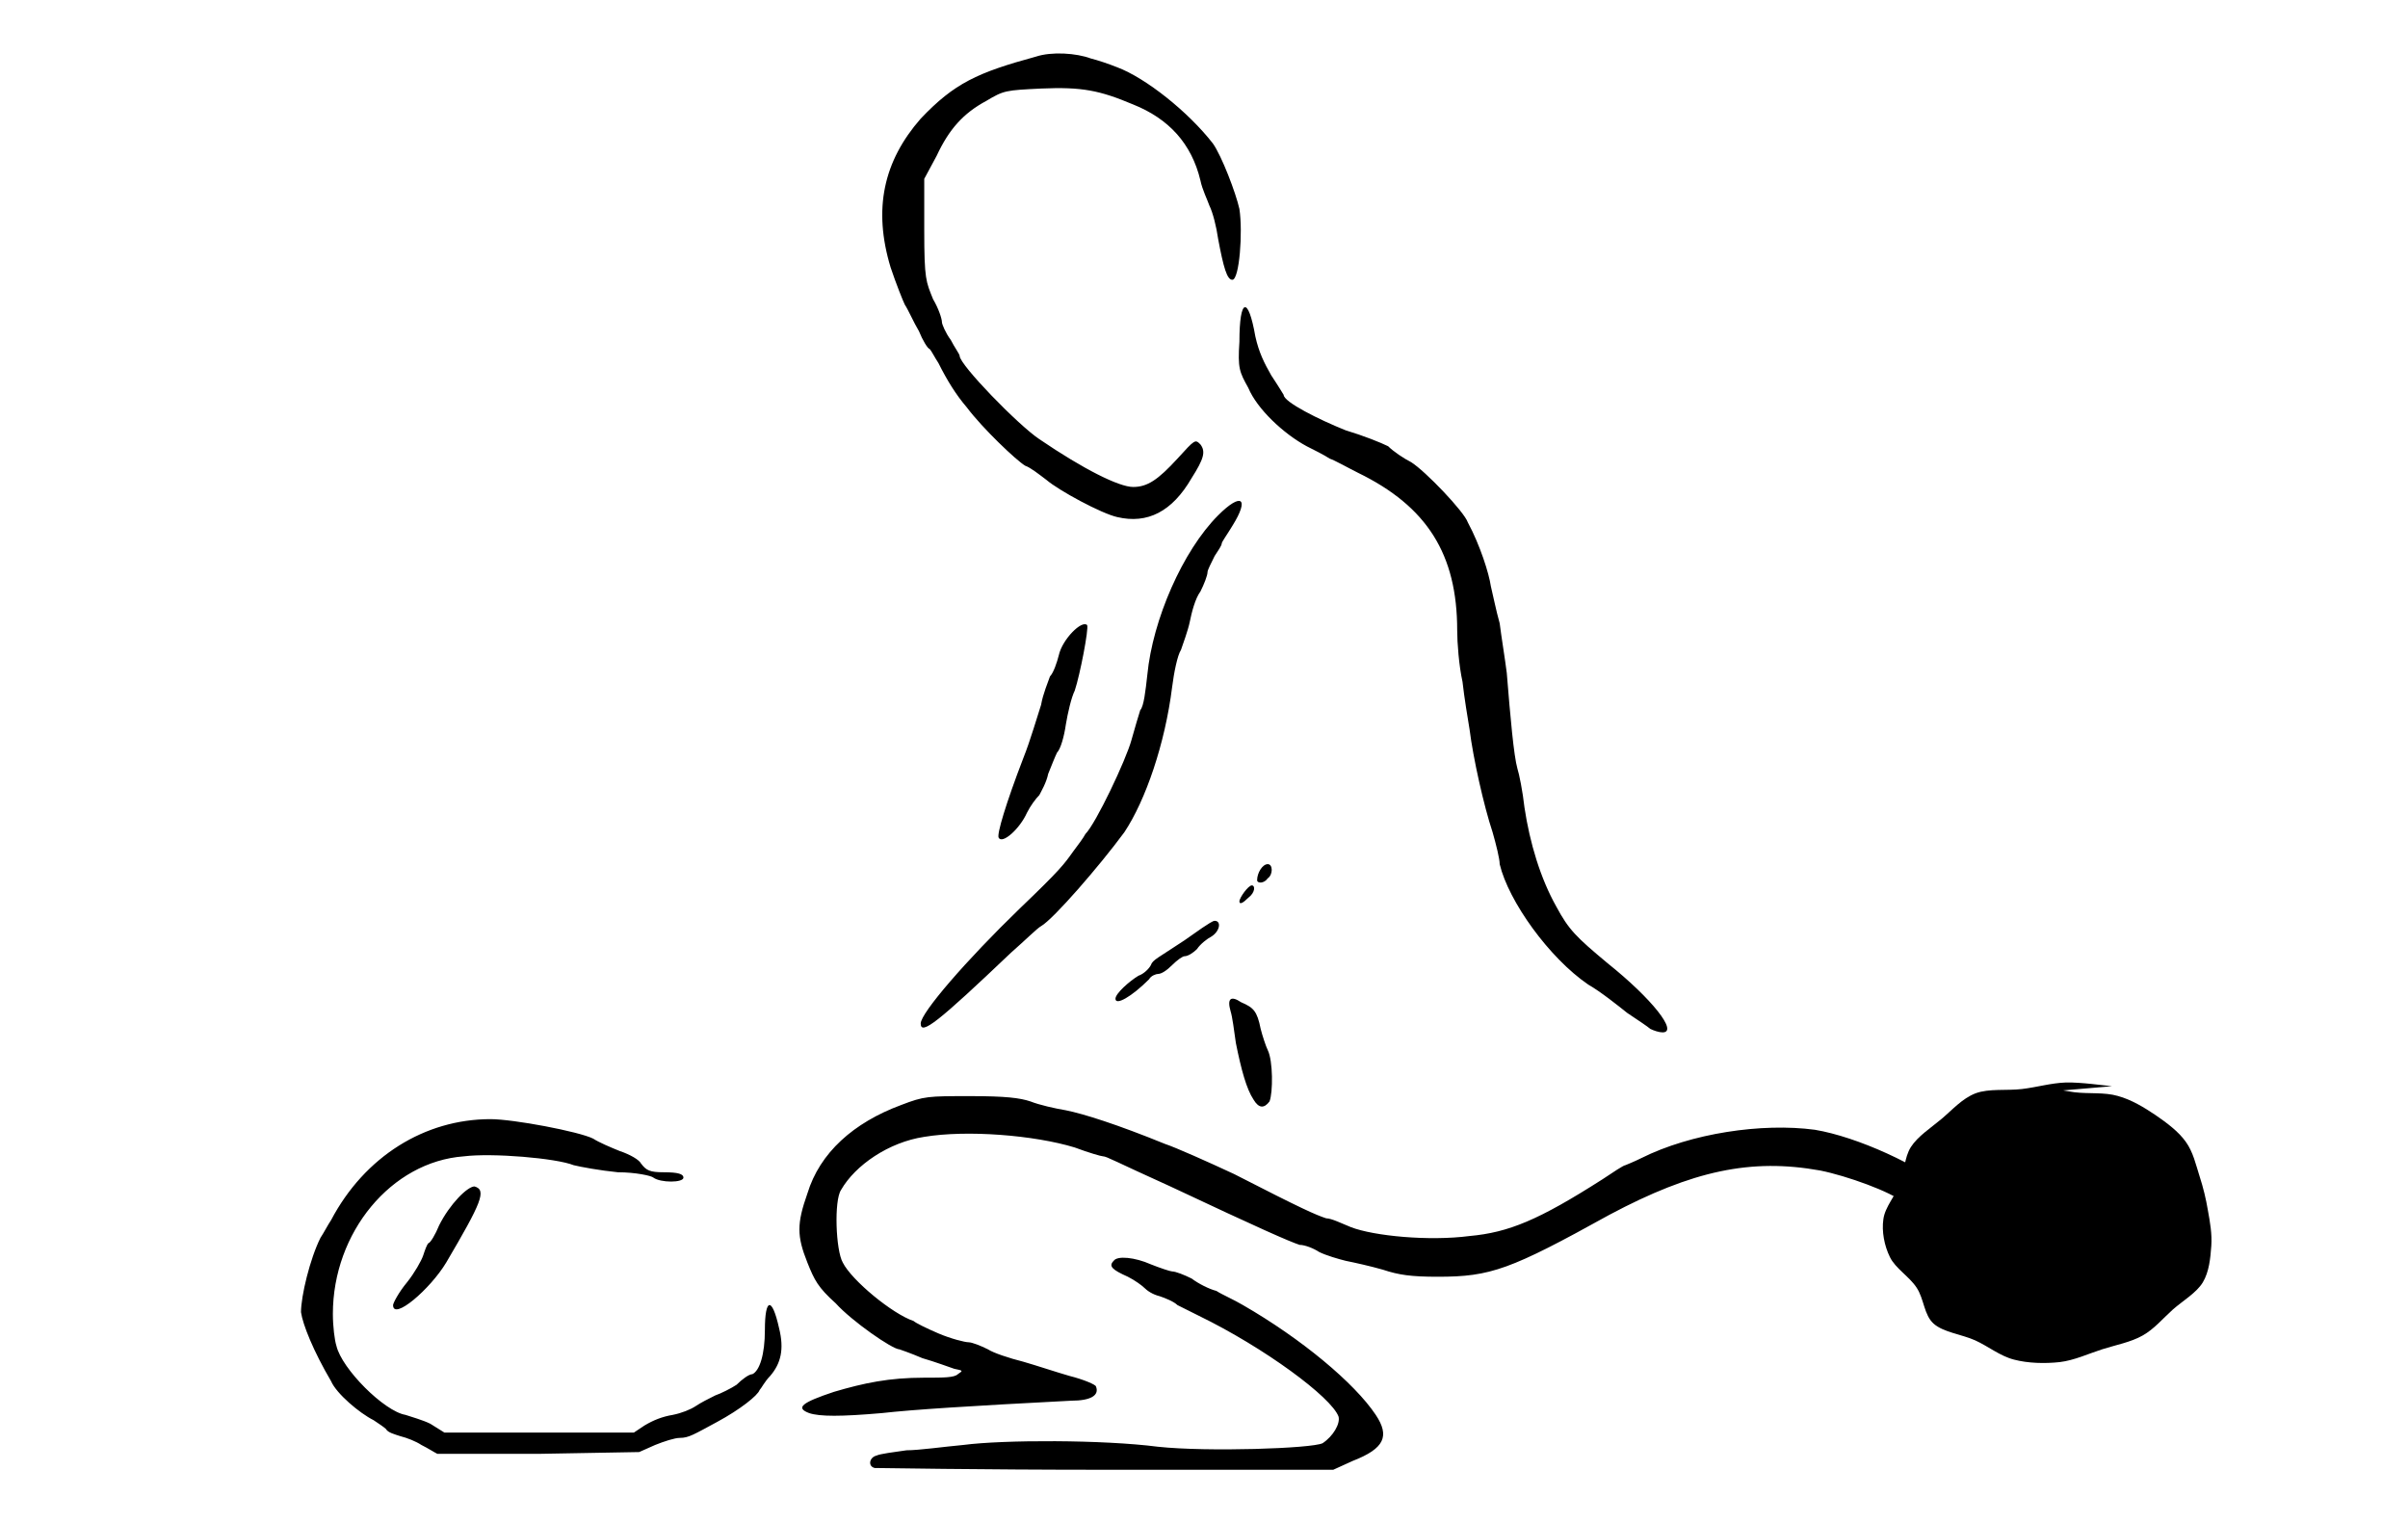
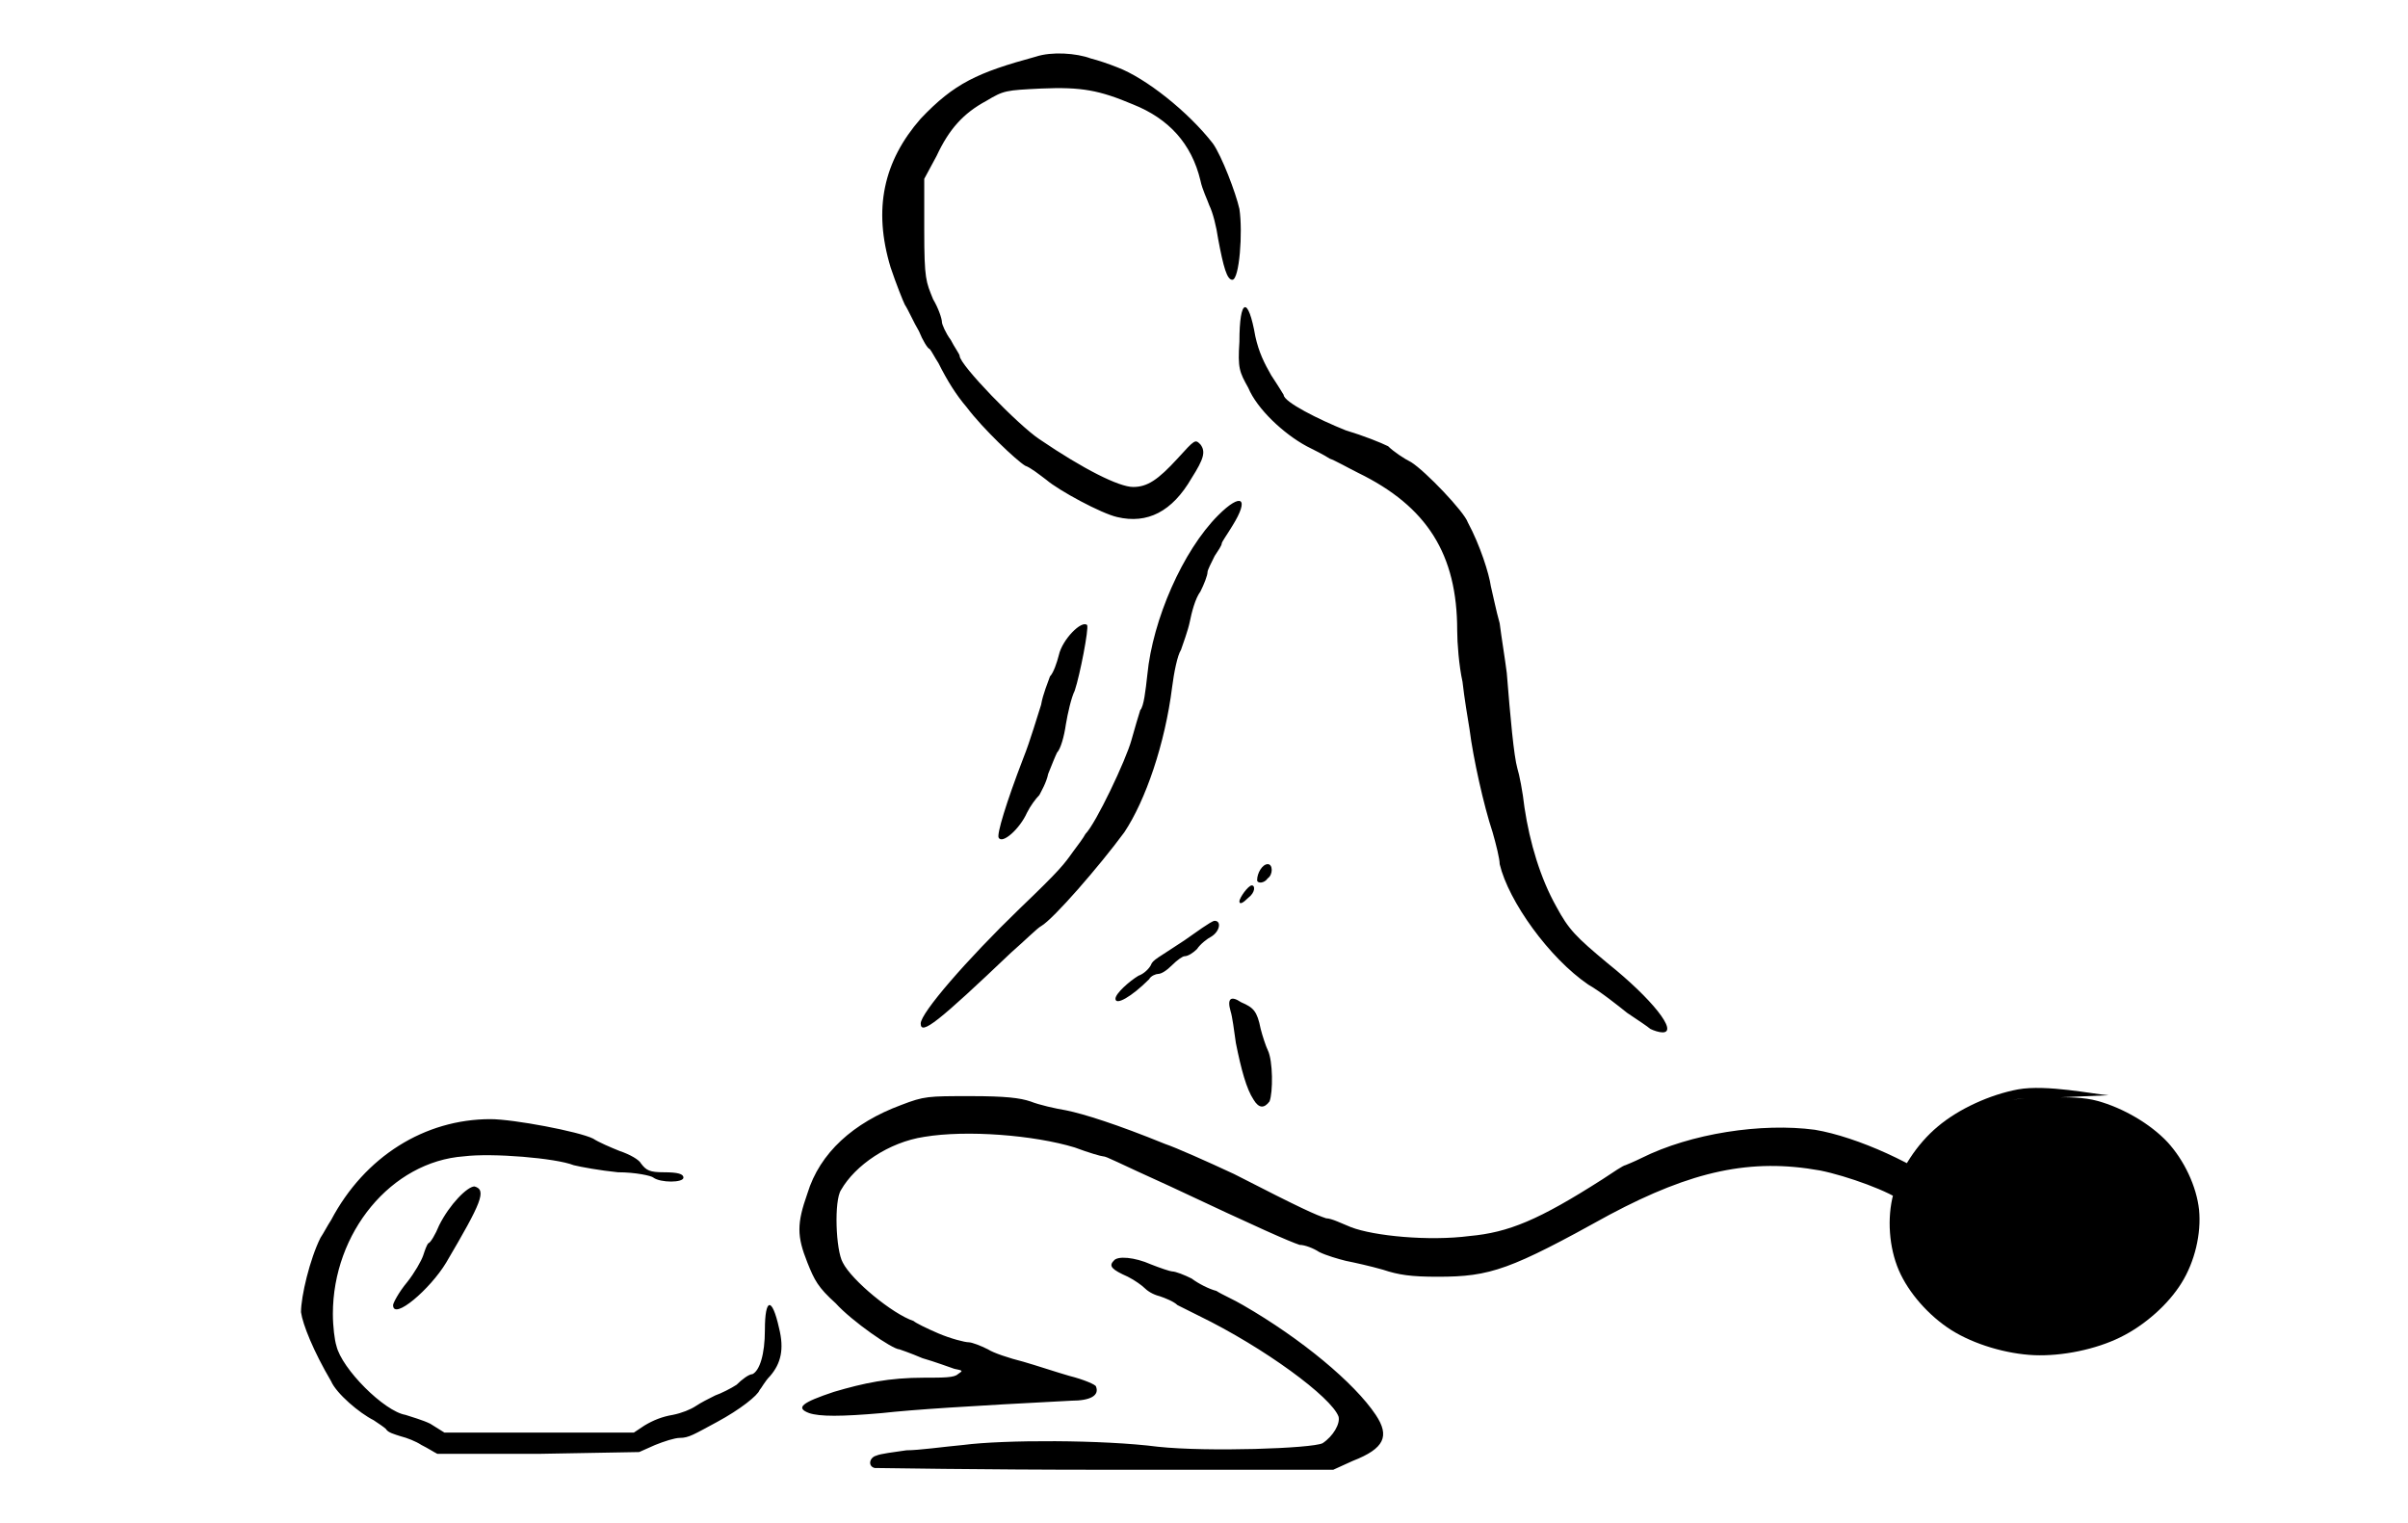
<svg viewBox="58 22 136 86" aria-hidden="true">
  <ellipse class="spot" cx="174" cy="91" rx="7.2" ry="5.6" />
  <path class="fig" fill-rule="evenodd" d="M107.4 104.9C107.0 104.8 107.1 104.3 107.5 104.2C107.7 104.1 108.5 104.0 109.2 103.9C109.9 103.9 111.3 103.7 112.4 103.6C114.7 103.3 120.3 103.3 123.4 103.7C126.2 104.0 132.1 103.8 132.7 103.5C133.3 103.1 133.7 102.4 133.6 102.0C133.2 100.9 129.4 98.1 125.7 96.3C125.3 96.1 124.7 95.8 124.5 95.7C124.3 95.5 123.8 95.3 123.5 95.2C123.1 95.1 122.8 94.9 122.6 94.7C122.5 94.6 122.1 94.3 121.7 94.1C120.8 93.7 120.6 93.5 120.9 93.2C121.1 92.9 122.1 93.0 123.0 93.4C123.5 93.6 124.1 93.8 124.2 93.8C124.4 93.8 124.9 94.0 125.3 94.2C125.7 94.5 126.3 94.8 126.7 94.9C127.0 95.1 127.7 95.4 128.2 95.7C131.5 97.6 134.5 100.1 135.7 101.9C136.5 103.1 136.2 103.8 134.4 104.5L133.3 105.0L120.4 105.0C113.4 105.0 107.5 104.9 107.4 104.9ZM82.7 104.1C82.5 104.0 82.2 103.8 81.8 103.6C81.5 103.4 81.0 103.2 80.6 103.1C80.3 103.0 79.9 102.9 79.8 102.7C79.7 102.6 79.4 102.4 79.1 102.2C78.3 101.8 77.0 100.7 76.7 100.0C75.7 98.3 75.1 96.8 75.0 96.1C75.0 95.2 75.5 93.1 76.1 91.9C76.3 91.6 76.5 91.2 76.7 90.9C78.6 87.3 82.0 85.2 85.7 85.2C87.0 85.2 90.7 85.9 91.5 86.3C91.8 86.5 92.5 86.8 93.0 87.0C93.6 87.2 94.1 87.5 94.2 87.7C94.5 88.1 94.7 88.2 95.5 88.2C96.3 88.2 96.6 88.3 96.6 88.5C96.6 88.8 95.3 88.8 94.9 88.5C94.8 88.4 93.9 88.2 92.9 88.2C91.9 88.1 90.8 87.9 90.4 87.8C89.4 87.4 85.8 87.1 84.2 87.3C80.1 87.6 76.8 91.6 76.8 96.2C76.8 96.9 76.9 97.7 77.0 98.0C77.3 99.3 79.7 101.7 80.9 101.9C81.2 102.0 81.9 102.2 82.3 102.4L83.1 102.9L88.4 102.9L93.8 102.9L94.4 102.5C94.9 102.2 95.4 102.0 96.0 101.9C96.5 101.8 97.0 101.6 97.3 101.4C97.6 101.2 98.0 101.0 98.4 100.8C98.7 100.7 99.3 100.4 99.6 100.2C99.9 99.9 100.3 99.6 100.5 99.6C100.9 99.4 101.2 98.5 101.2 97.1C101.2 95.3 101.6 95.2 102.0 97.0C102.3 98.2 102.1 99.0 101.5 99.7C101.2 100.0 101.0 100.4 100.9 100.5C100.8 100.8 99.8 101.6 98.5 102.3C97.2 103.0 96.9 103.2 96.4 103.2C96.1 103.2 95.5 103.4 95.0 103.6L94.1 104.0L88.5 104.1C85.4 104.1 82.8 104.1 82.7 104.1ZM103.7 101.8C102.9 101.5 103.3 101.2 105.1 100.6C106.8 100.1 108.2 99.8 110.2 99.8C111.3 99.8 111.9 99.8 112.1 99.6C112.4 99.4 112.4 99.4 111.9 99.3C111.6 99.2 110.8 98.9 110.1 98.7C109.4 98.4 108.8 98.2 108.8 98.2C108.4 98.2 106.1 96.6 105.2 95.6C104.2 94.7 104.0 94.3 103.6 93.3C103.0 91.8 103.0 91.1 103.6 89.4C104.3 87.1 106.2 85.4 108.9 84.4C110.2 83.9 110.4 83.9 112.8 83.9C114.8 83.9 115.6 84.0 116.2 84.2C116.7 84.4 117.6 84.6 118.2 84.7C119.2 84.9 121.1 85.5 123.8 86.6C124.4 86.8 126.2 87.6 127.7 88.3C131.6 90.3 132.3 90.6 132.9 90.8C133.2 90.8 133.8 91.1 134.3 91.3C135.6 91.8 138.7 92.1 141.0 91.8C143.2 91.6 144.9 90.9 148.5 88.6C149.1 88.2 149.7 87.8 149.8 87.8C149.8 87.8 150.3 87.6 150.7 87.4C153.5 86.0 157.5 85.4 160.5 85.8C162.9 86.2 166.4 87.8 168.2 89.3C168.5 89.5 168.8 89.7 168.9 89.7C169.0 89.7 169.4 89.9 169.8 90.2C170.3 90.4 170.9 90.7 171.3 90.8C171.6 90.9 172.1 91.1 172.2 91.3C172.4 91.5 172.8 91.7 173.1 91.8C174.1 91.9 174.3 92.0 174.8 92.4C175.1 92.6 175.6 92.9 176.0 93.0C176.5 93.1 176.7 93.3 176.7 93.5C176.7 94.1 175.3 94.1 174.6 93.6C174.5 93.4 173.9 93.2 173.3 93.2C172.7 93.1 171.9 92.9 171.6 92.7C171.3 92.5 170.7 92.3 170.3 92.2C169.9 92.1 169.5 91.9 169.3 91.7C169.2 91.6 168.7 91.4 168.3 91.3C167.8 91.1 167.2 90.8 166.9 90.6C166.6 90.4 166.2 90.2 166.1 90.2C166.0 90.2 165.7 90.0 165.5 89.9C164.8 89.3 162.3 88.4 160.8 88.1C156.9 87.4 153.6 88.1 148.9 90.6C143.3 93.7 142.2 94.1 139.2 94.1C137.7 94.1 137.0 94.0 136.1 93.7C135.4 93.5 134.5 93.3 134.0 93.2C133.6 93.1 132.9 92.9 132.5 92.7C132.2 92.5 131.7 92.3 131.4 92.3C130.8 92.1 129.2 91.4 124.1 89.0C121.0 87.6 120.5 87.3 120.3 87.3C120.2 87.3 119.5 87.1 118.7 86.8C116.4 86.1 112.6 85.8 110.2 86.2C108.2 86.5 106.3 87.8 105.5 89.2C105.1 89.8 105.2 92.6 105.6 93.3C106.1 94.3 108.4 96.2 109.6 96.6C109.7 96.7 110.3 97.0 111.0 97.3C111.7 97.6 112.5 97.8 112.7 97.8C112.9 97.8 113.4 98.0 113.8 98.2C114.1 98.4 115.0 98.7 115.8 98.9C116.5 99.1 117.7 99.5 118.4 99.7C119.2 99.9 119.9 100.2 119.9 100.3C120.1 100.8 119.6 101.1 118.5 101.1C112.7 101.4 109.6 101.6 107.8 101.8C105.5 102.0 104.3 102.0 103.7 101.8ZM80.2 95.7C80.2 95.6 80.5 95.0 81.0 94.4C81.4 93.9 81.8 93.2 81.9 92.9C82.0 92.6 82.1 92.3 82.2 92.2C82.3 92.2 82.6 91.7 82.8 91.2C83.4 90.0 84.4 89.0 84.8 89.0C85.5 89.2 85.2 89.9 83.2 93.3C82.3 94.8 80.2 96.6 80.2 95.7ZM128.8 84.1C128.4 83.5 128.1 82.4 127.8 80.9C127.7 80.2 127.6 79.4 127.5 79.1C127.3 78.4 127.5 78.2 128.1 78.6C128.8 78.9 129.0 79.1 129.2 80.1C129.3 80.5 129.5 81.1 129.6 81.3C129.9 81.9 129.9 83.7 129.7 84.2C129.4 84.6 129.1 84.6 128.8 84.1ZM151.2 80.1C151.1 80.0 150.5 79.6 149.9 79.2C149.4 78.8 148.4 78.0 147.7 77.6C145.5 76.1 143.2 72.9 142.7 70.8C142.7 70.5 142.5 69.7 142.3 69.0C141.8 67.5 141.2 64.8 141.0 63.2C140.9 62.6 140.7 61.4 140.6 60.5C140.4 59.6 140.3 58.3 140.3 57.6C140.3 53.3 138.6 50.6 134.7 48.7C134.1 48.4 133.4 48.0 133.1 47.9C132.8 47.7 132.2 47.4 131.8 47.2C130.5 46.5 129.0 45.1 128.5 43.9C128.0 43.0 127.9 42.8 128.0 41.3C128.0 38.8 128.5 38.7 128.9 41.0C129.1 41.9 129.4 42.5 129.8 43.2C130.2 43.8 130.5 44.3 130.5 44.3C130.5 44.7 132.5 45.7 134.0 46.3C135.0 46.6 136.0 47.0 136.4 47.2C136.7 47.5 137.3 47.9 137.7 48.1C138.5 48.6 140.7 50.9 140.9 51.5C141.6 52.8 142.1 54.4 142.2 55.1C142.3 55.5 142.5 56.5 142.7 57.2C142.8 58.0 143.0 59.2 143.1 60.0C143.3 62.5 143.5 64.7 143.7 65.4C143.8 65.7 144.0 66.7 144.1 67.6C144.4 69.6 145.0 71.6 145.9 73.2C146.6 74.5 147.0 74.9 148.8 76.4C151.3 78.4 152.8 80.3 151.9 80.3C151.7 80.3 151.4 80.2 151.2 80.1ZM110.0 79.8C110.0 79.2 112.6 76.2 115.6 73.3C117.9 71.1 118.1 70.8 118.6 70.1C118.9 69.7 119.2 69.3 119.3 69.1C119.9 68.5 121.6 64.9 121.9 63.8C122.1 63.1 122.3 62.4 122.4 62.1C122.6 61.9 122.7 61.0 122.8 60.1C123.1 57.0 124.8 53.1 126.8 51.1C128.1 49.8 128.6 50.1 127.6 51.7C127.3 52.2 127.0 52.6 127.0 52.7C127.0 52.8 126.8 53.1 126.6 53.4C126.4 53.8 126.2 54.2 126.2 54.3C126.2 54.5 126.0 55.0 125.8 55.4C125.5 55.8 125.3 56.6 125.2 57.1C125.1 57.6 124.8 58.4 124.7 58.7C124.5 59.0 124.3 60.0 124.2 60.8C123.8 64.0 122.7 67.2 121.5 69.0C120.1 70.9 117.5 73.9 116.8 74.3C116.6 74.4 115.9 75.1 115.1 75.8C111.0 79.7 110.0 80.5 110.0 79.8ZM121.0 78.4C121.0 78.1 121.8 77.4 122.3 77.1C122.6 77.0 122.9 76.7 123.0 76.5C123.1 76.2 123.4 76.1 124.9 75.1C125.2 74.9 125.6 74.6 125.9 74.4C126.2 74.2 126.5 74.0 126.6 74.0C127.0 74.0 126.9 74.6 126.4 74.9C126.2 75.0 125.8 75.3 125.6 75.6C125.4 75.8 125.1 76.0 124.9 76.0C124.8 76.0 124.5 76.2 124.2 76.5C123.9 76.8 123.6 77.0 123.4 77.0C123.3 77.0 123.0 77.1 122.9 77.3C121.9 78.3 121.0 78.8 121.0 78.4ZM128.0 72.9C128.0 72.7 128.5 72.0 128.7 72.0C128.9 72.0 128.9 72.4 128.5 72.7C128.2 73.0 128.0 73.1 128.0 72.9ZM129.0 71.7C129.0 71.3 129.3 70.8 129.6 70.8C129.9 70.8 129.9 71.4 129.6 71.6C129.4 71.9 129.0 71.9 129.0 71.7ZM114.4 69.3C114.3 69.1 114.8 67.4 115.8 64.8C116.2 63.8 116.6 62.4 116.8 61.8C116.9 61.2 117.2 60.5 117.3 60.2C117.5 60.0 117.7 59.4 117.8 59.0C118.0 58.1 119.1 57.0 119.4 57.3C119.5 57.5 119.0 60.1 118.7 61.0C118.5 61.4 118.3 62.3 118.2 62.9C118.1 63.6 117.9 64.3 117.7 64.5C117.6 64.7 117.4 65.2 117.2 65.7C117.1 66.2 116.8 66.7 116.7 66.9C116.5 67.1 116.2 67.5 116.0 67.9C115.6 68.8 114.6 69.7 114.4 69.3ZM121.1 51.2C120.2 51.0 117.8 49.7 117.1 49.1C116.7 48.8 116.2 48.4 115.9 48.3C115.4 48.0 113.5 46.2 112.6 45.0C112.0 44.3 111.5 43.5 111.0 42.5C110.8 42.2 110.6 41.8 110.5 41.7C110.4 41.7 110.1 41.2 109.9 40.7C109.6 40.2 109.3 39.5 109.1 39.2C109.0 39.0 108.6 38.0 108.3 37.1C107.3 33.8 107.9 31.1 110.0 28.7C111.9 26.7 113.2 26.1 116.5 25.2C117.4 24.9 118.8 25.0 119.6 25.3C120.0 25.4 120.6 25.6 121.1 25.8C122.7 26.4 125.1 28.3 126.5 30.1C127.0 30.8 127.8 32.9 128.0 33.8C128.2 35.1 128.0 37.8 127.6 37.8C127.3 37.8 127.1 37.1 126.8 35.5C126.7 34.8 126.5 34.0 126.3 33.6C126.2 33.3 125.9 32.7 125.8 32.2C125.3 30.1 124.0 28.7 122.0 27.9C120.1 27.1 119.1 26.9 116.8 27.0C114.8 27.1 114.7 27.1 113.7 27.7C112.4 28.4 111.6 29.3 110.9 30.8L110.2 32.1L110.2 35.0C110.2 37.8 110.3 37.9 110.7 38.9C111.0 39.4 111.2 40.0 111.2 40.2C111.2 40.3 111.4 40.8 111.7 41.2C111.9 41.6 112.2 42.0 112.2 42.1C112.2 42.6 115.5 46.0 116.7 46.8C119.2 48.5 121.2 49.5 122.0 49.5C122.8 49.5 123.4 49.1 124.5 47.9C125.5 46.8 125.5 46.8 125.8 47.1C126.1 47.5 126.0 47.9 125.3 49.0C124.2 50.9 122.8 51.6 121.1 51.2Z" />
-   <path class="ring dr" d="M170.30 83.94 C173.49 83.21 174.32 83.57 175.15 83.68 C175.97 83.78 176.85 83.67 177.61 83.89 C178.38 84.10 179.10 84.54 179.74 84.97 C180.38 85.41 181.04 85.90 181.45 86.48 C181.87 87.06 182.02 87.78 182.23 88.43 C182.44 89.08 182.59 89.70 182.70 90.36 C182.82 91.02 182.94 91.69 182.89 92.37 C182.84 93.05 182.77 93.82 182.41 94.42 C182.05 95.01 181.29 95.45 180.72 95.95 C180.15 96.46 179.67 97.05 179.01 97.42 C178.34 97.80 177.50 97.95 176.72 98.20 C175.94 98.45 175.16 98.82 174.33 98.92 C173.50 99.01 172.55 98.99 171.75 98.78 C170.96 98.58 170.30 98.03 169.55 97.69 C168.79 97.35 167.76 97.24 167.21 96.75 C166.66 96.26 166.67 95.35 166.25 94.72 C165.84 94.09 165.05 93.63 164.74 92.99 C164.42 92.34 164.27 91.54 164.37 90.85 C164.46 90.16 165.05 89.52 165.31 88.85 C165.57 88.17 165.54 87.39 165.92 86.78 C166.31 86.17 167.03 85.71 167.64 85.20 C168.25 84.69 168.82 84.03 169.58 83.74 C170.34 83.46 171.34 83.60 172.19 83.50 C173.04 83.40 173.83 83.16 174.68 83.13 C175.53 83.11 176.84 83.30 177.28 83.34" />
+   <path class="ring dr" d="M171.64 84.08 C172.45 84.09 175.00 83.76 176.46 84.17 C177.92 84.57 179.45 85.47 180.41 86.49 C181.36 87.52 182.06 89.00 182.20 90.33 C182.33 91.66 181.96 93.25 181.21 94.45 C180.47 95.65 179.14 96.84 177.75 97.52 C176.37 98.20 174.49 98.59 172.90 98.53 C171.31 98.46 169.50 97.92 168.22 97.12 C166.95 96.32 165.79 95.01 165.24 93.73 C164.69 92.45 164.57 90.79 164.93 89.44 C165.30 88.09 166.26 86.60 167.44 85.62 C168.61 84.63 170.37 83.82 171.97 83.52 C173.58 83.23 176.24 83.79 177.09 83.85" />
</svg>
